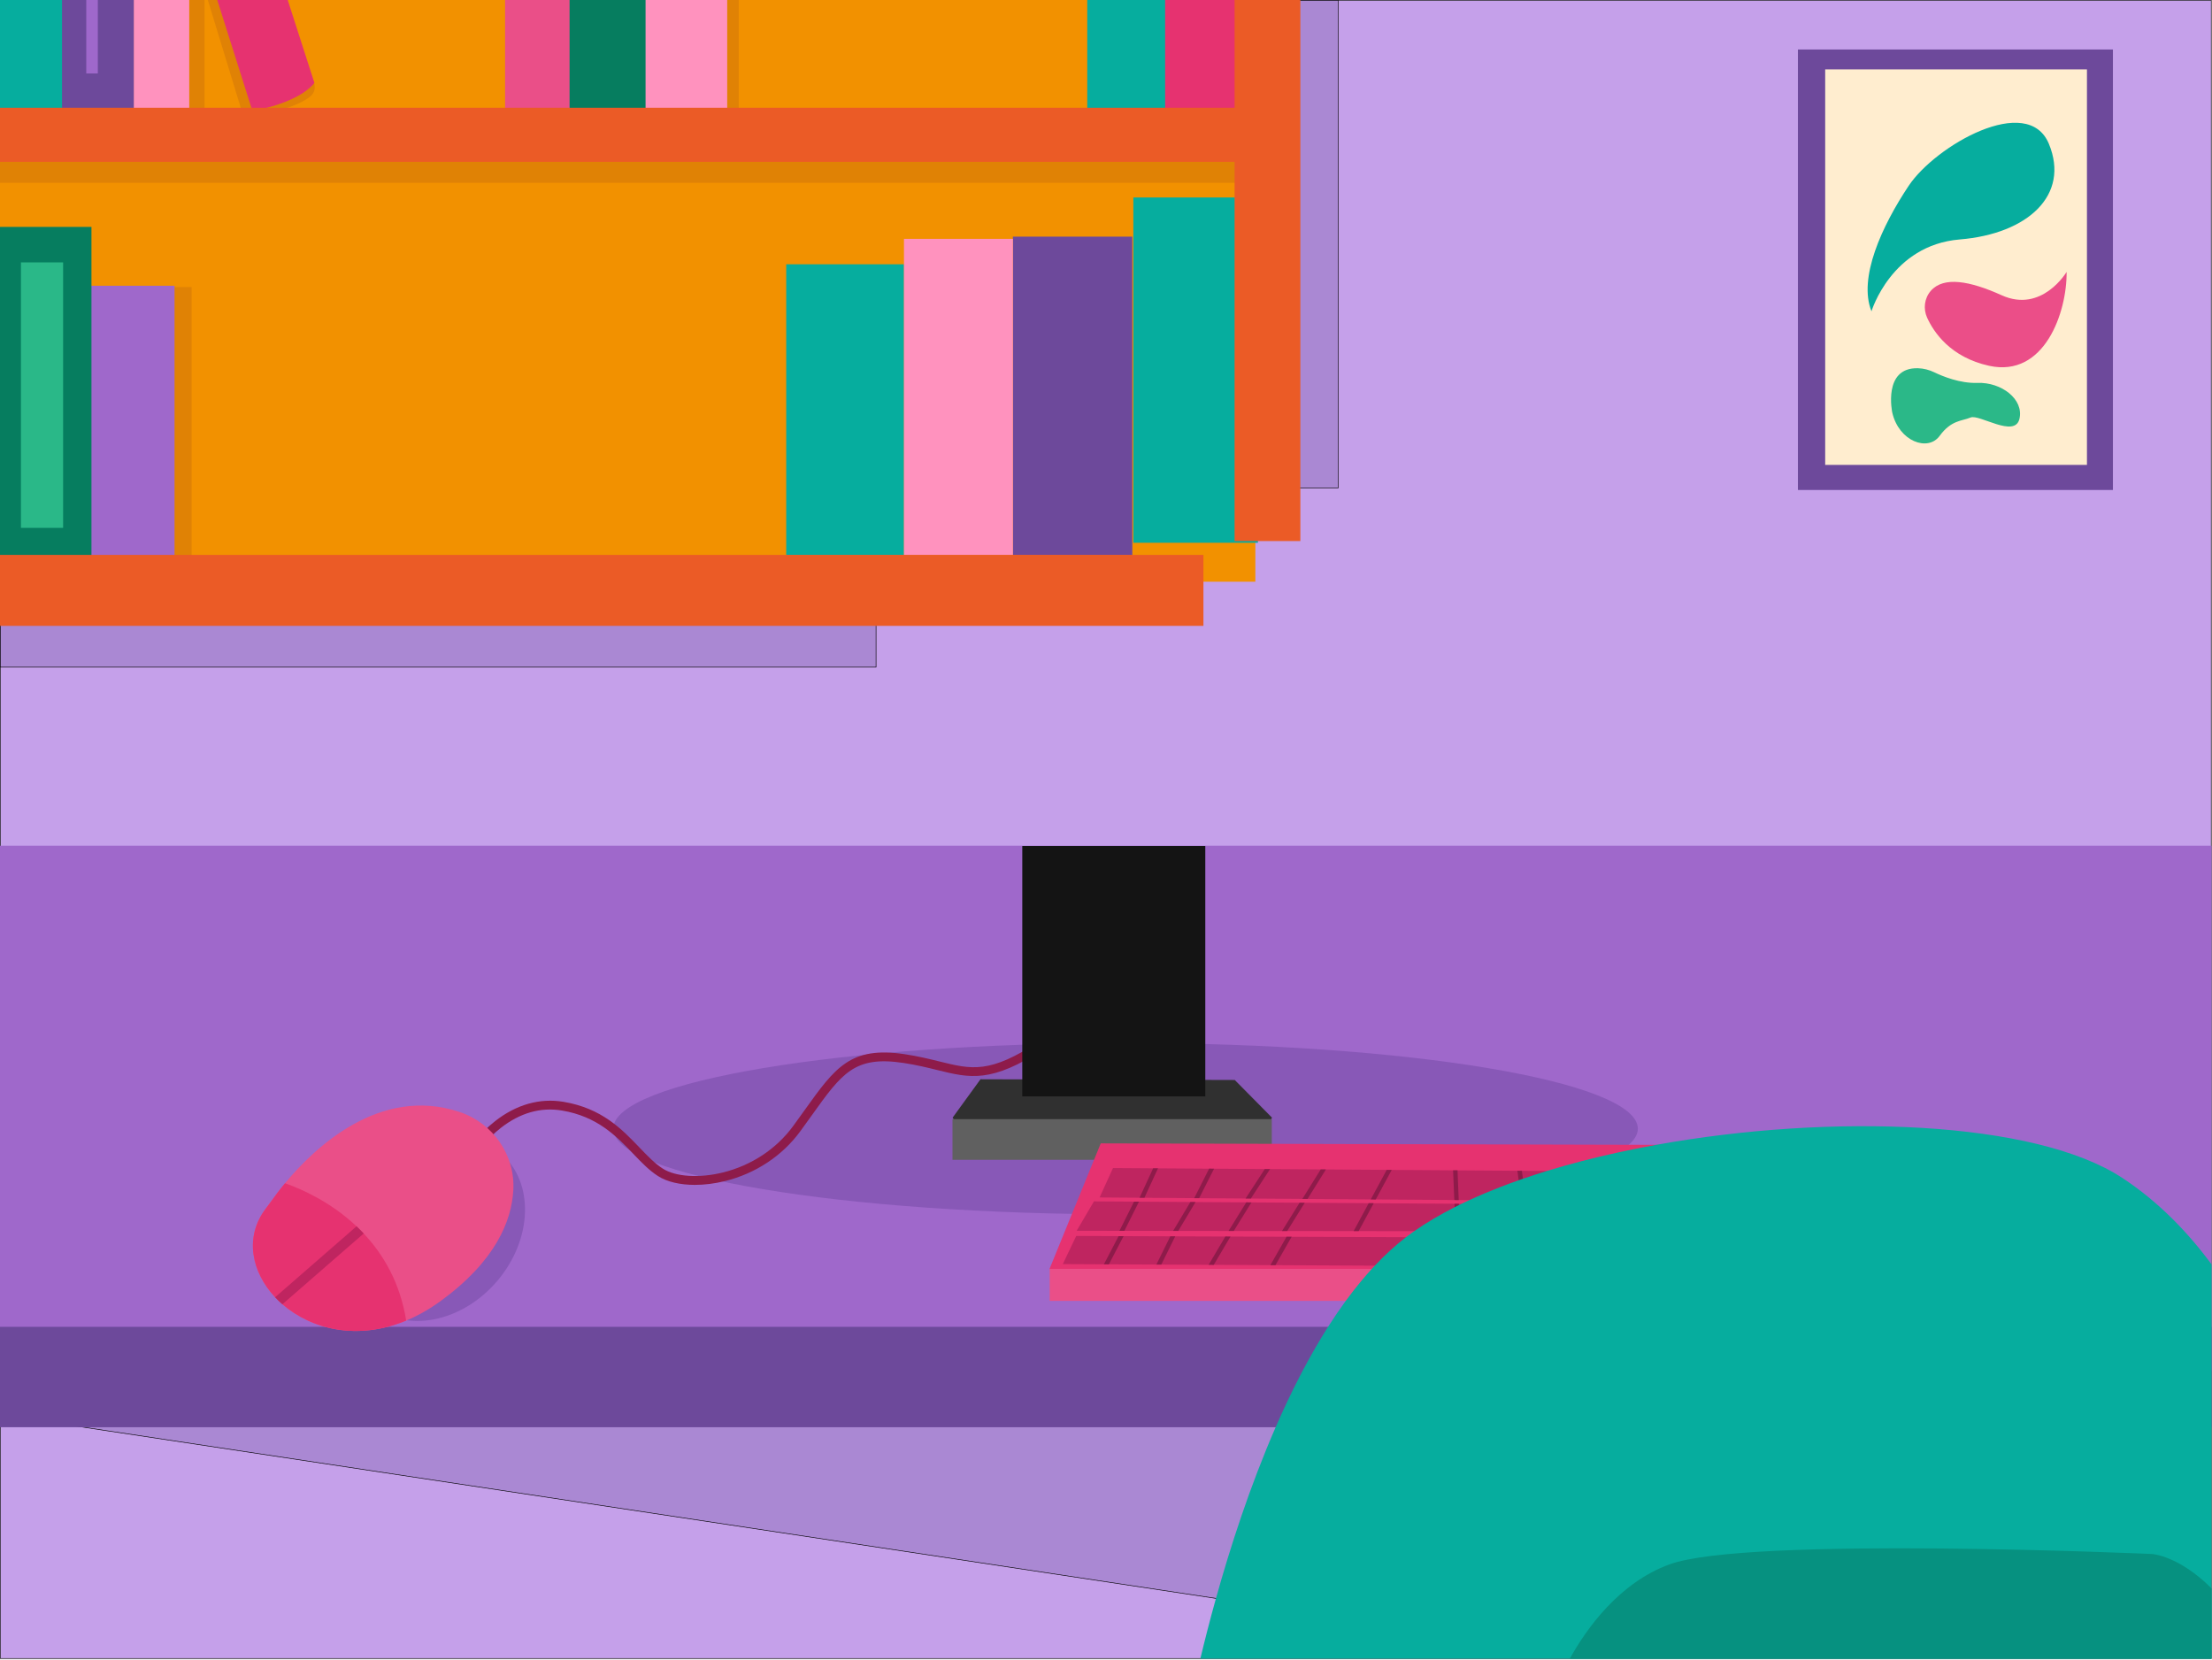
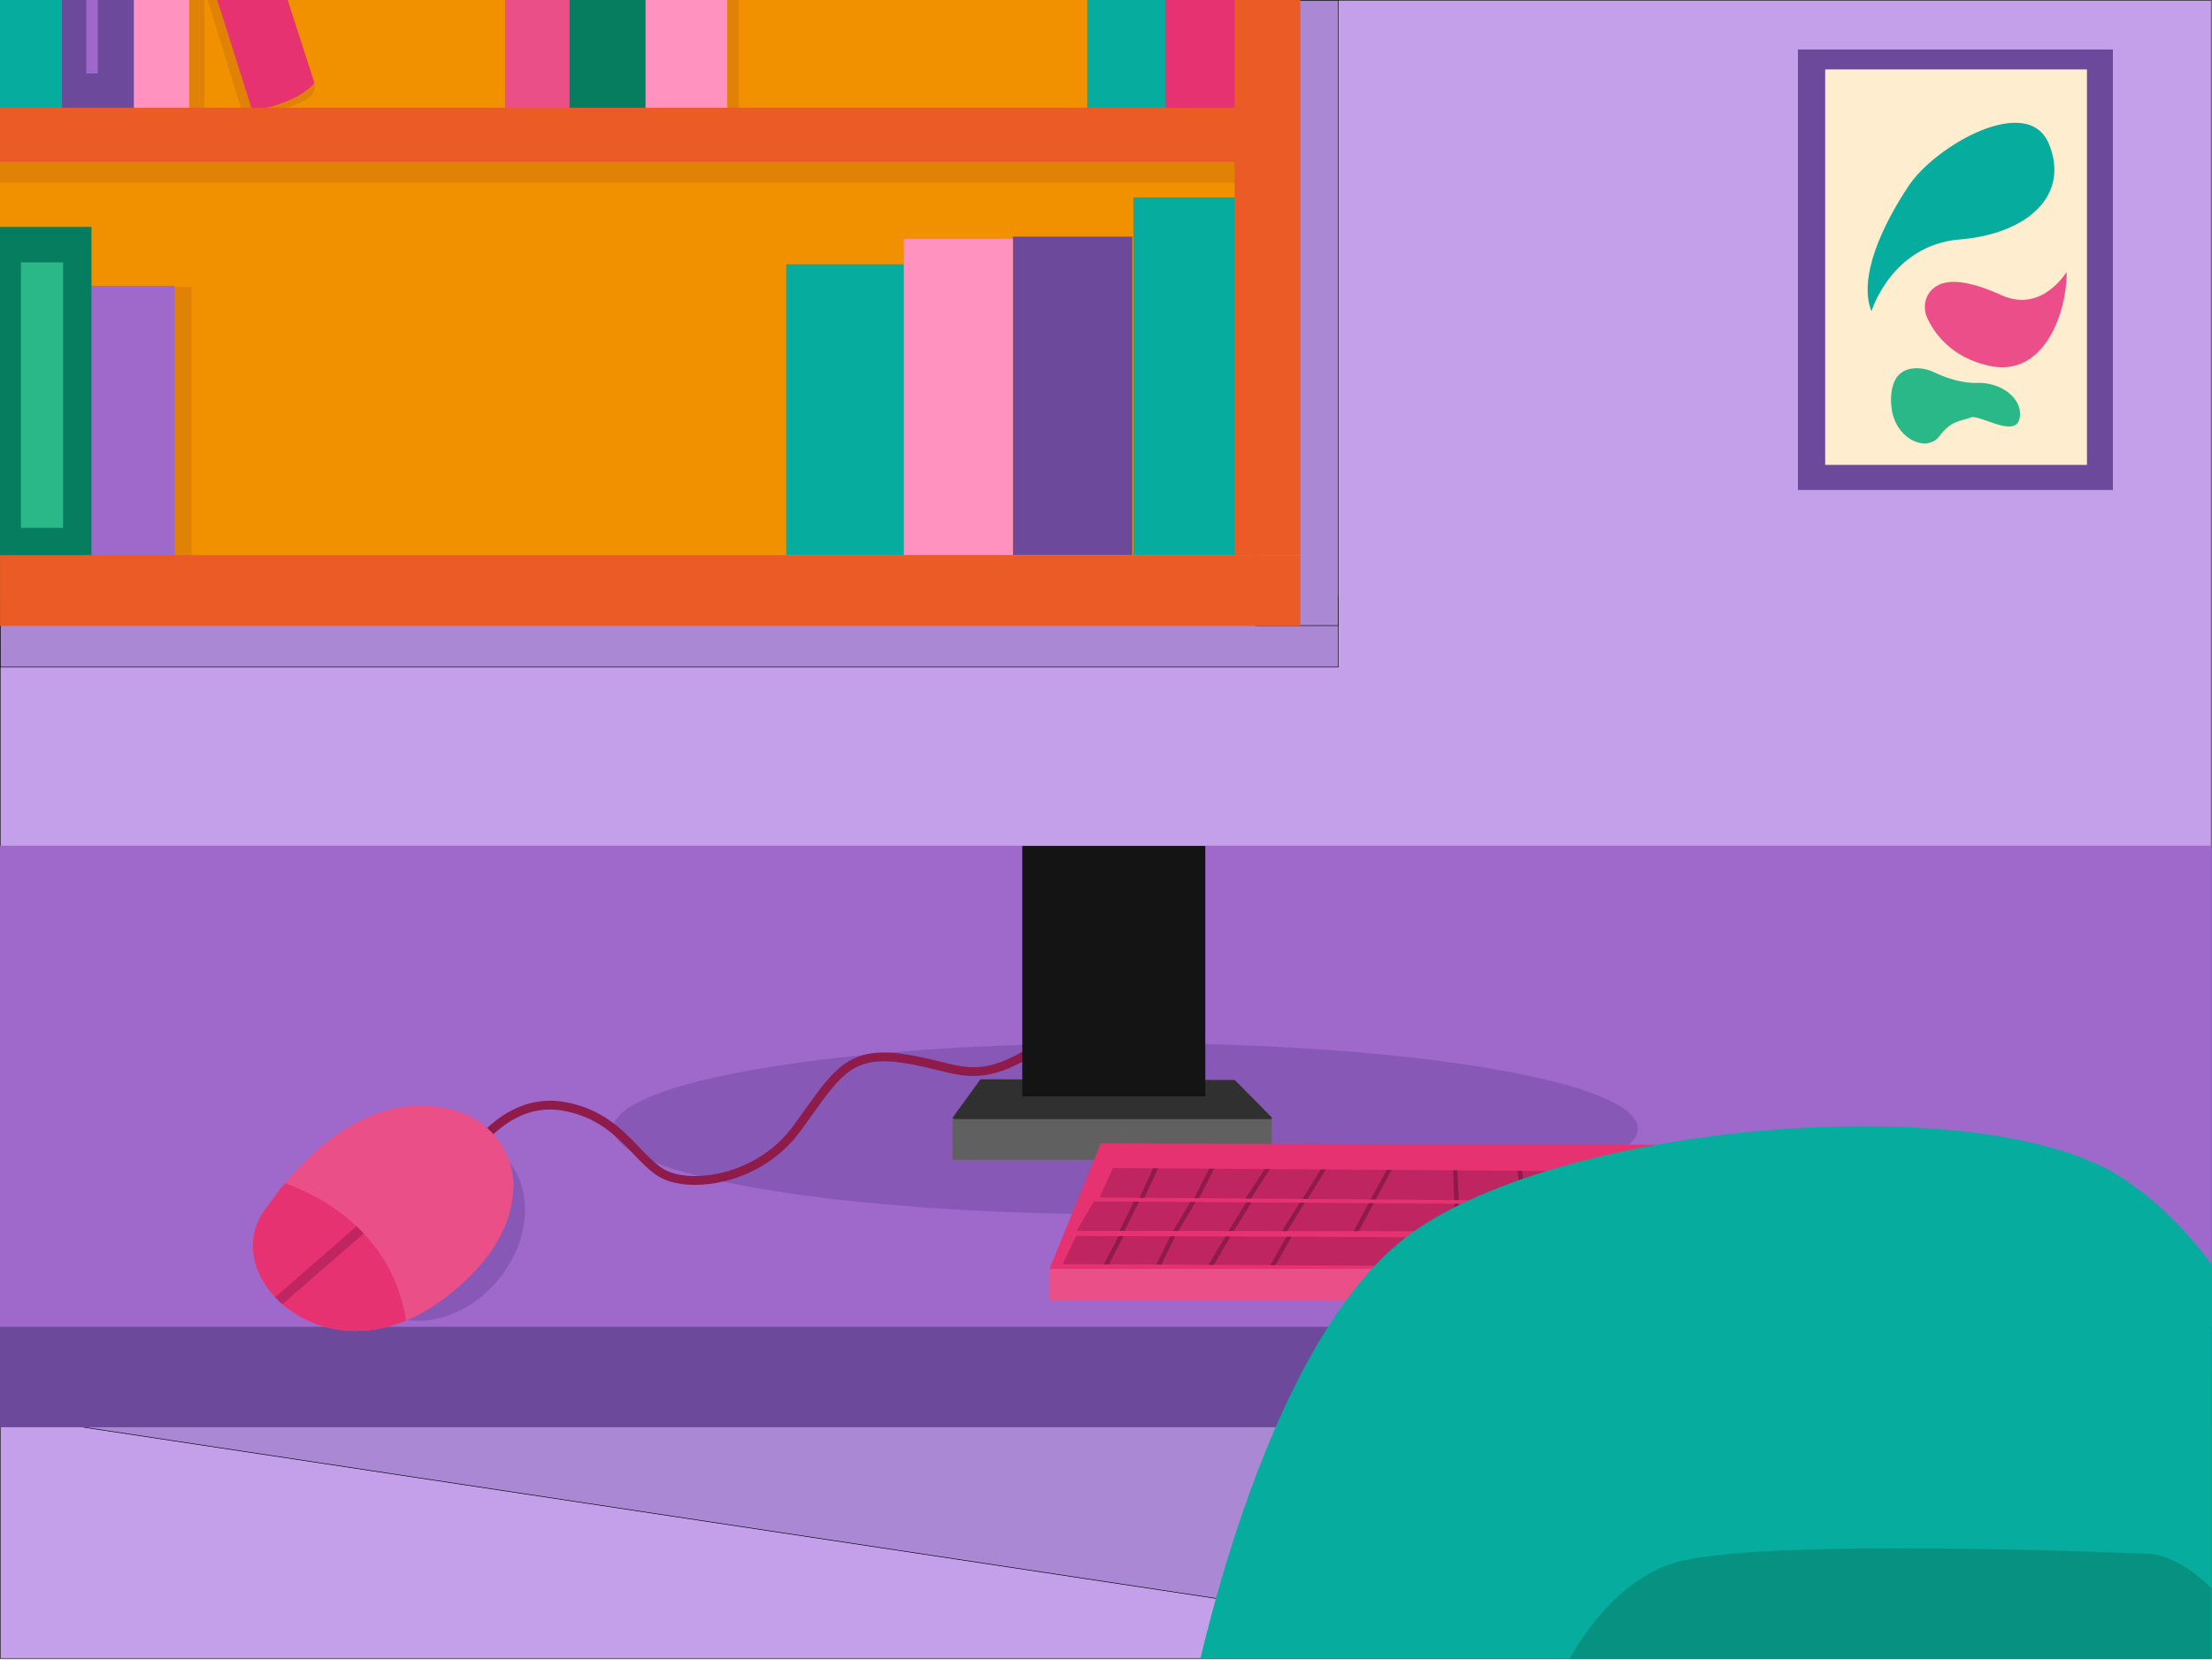
<svg xmlns="http://www.w3.org/2000/svg" width="4001" height="3001" viewBox="0 0 4001 3001" fill="none">
  <g clip-path="url(#clip0_10_3)">
-     <path d="M3999.71 0.5V2999.54H0.5V0.5H3999.71Z" fill="#C5A0EA" stroke="black" />
-     <path d="M1584.58 1080.8V1206.59H0.5V1080.8H1584.58Z" fill="#AA88D3" stroke="black" />
-     <path d="M2420.41 0.5V882.59H2271.15V0.5H2420.41Z" fill="#AA88D3" stroke="black" />
-     <path d="M2505.37 2489.5L2892.3 2581.84L2917.84 2587.93L2674.23 2962.72L2199.31 2890.93L148.045 2580.86L0.5 2558.55V2525.46L500.402 2489.5H2505.37Z" fill="#AA88D3" stroke="black" />
+     <path d="M0.5 0.5H3999.71V2999.54H0.5V0.5Z" fill="#C5A0EA" stroke="black" />
+     <path d="M0.58 1080.5H2420.58V1206.5H0.58V1080.5Z" fill="#AA88D3" stroke="black" />
+     <path d="M2271.58 0.5H2420.58V1131.5H2271.58V0.5Z" fill="#AA88D3" stroke="black" />
+     <path d="M2918.65 2587.61L2674.47 2963.26L2199.24 2891.42L147.97 2581.35L0 2558.98V2525L500.38 2489H2505.43L2892.42 2581.35L2918.65 2587.61Z" fill="#AA88D3" />
+     <mask id="stroke0_10_3" fill="white">
+       <path d="M2918.65 2587.61L2674.47 2963.26L2199.24 2891.42L147.97 2581.35L0 2558.98V2525L500.38 2489H2505.43L2892.42 2581.35L2918.65 2587.61Z" />
+     </mask>
+     <path d="M2918.65 2587.61L2674.47 2963.26L2199.24 2891.42L147.97 2581.35L0 2558.98V2525L500.38 2489H2505.43L2892.42 2581.35L2918.65 2587.61Z" stroke-width="2" stroke="black" mask="url(#stroke0_10_3)" />
    <path d="M4000.21 1529.52H0V2479.61H4000.21V1529.52Z" fill="#9F68CB" />
    <path d="M4000.21 2399.78H0V2581.35H4000.21V2399.78Z" fill="#6D499B" />
    <path d="M2270.65 0H0V1052.13H2270.65V0Z" fill="#F29100" />
    <path d="M3821.78 89.52H3252.04V886.22H3821.78V89.52Z" fill="#6D499B" />
    <path d="M3774.82 125.52H3301.34V840.82H3774.82V125.52Z" fill="#FFEDCF" />
    <path d="M369.95 0H336.56V229.87H369.95V0Z" fill="#E08205" />
    <path d="M475.34 205.35L473.77 206.33L473.76 206.34L444.56 224.65L435.47 194.91L375.9 0H416.29L471.18 190.88L472.34 194.91L473.04 197.35L475.34 205.35Z" fill="#E08205" />
    <path d="M497.25 200.91C497.25 200.91 537.38 193.54 561.41 174.26C567.3 169.53 570.29 162.02 569.07 154.57C568.53 151.3 567.63 147.77 566.12 144.57C561.69 135.18 473.25 187.09 472.47 187.35C471.69 187.61 466.73 207.96 466.73 207.96L497.25 200.92V200.91Z" fill="#E08205" />
    <path d="M1336.21 0H1306.47V237.43H1336.21V0Z" fill="#E08205" />
    <path d="M346.61 519.17H309.04V1058H346.61V519.17Z" fill="#E08205" />
    <path d="M2273.78 271.09H0V330.57H2273.78V271.09Z" fill="#E08205" />
    <path d="M2035.86 2196.31C2547.61 2196.31 2962.47 2126.93 2962.47 2041.35C2962.47 1955.77 2547.61 1886.39 2035.86 1886.39C1524.11 1886.39 1109.25 1955.77 1109.25 2041.35C1109.25 2126.93 1524.11 2196.31 2035.86 2196.31Z" fill="#8858B7" />
    <path d="M899.417 2316.8C963.821 2241.07 966.653 2137.69 905.743 2085.88C844.832 2034.08 743.245 2053.48 678.841 2129.2C614.437 2204.93 611.605 2308.32 672.515 2360.12C733.426 2411.92 835.013 2392.52 899.417 2316.8Z" fill="#8858B7" />
    <path d="M3385.08 563C3385.08 563 3421.08 443.26 3544.73 433.09C3668.38 422.92 3744.3 352.48 3705.95 260.13C3667.6 167.78 3500.91 263.26 3452.38 336.04C3403.85 408.82 3360.81 502.74 3385.08 563Z" fill="#06AD9E" />
    <path d="M3492.34 526.08C3480.74 539.39 3478.4 558.43 3485.69 574.51C3497.48 600.49 3527.7 646.25 3597.94 661.61C3698.11 683.52 3738.81 564.57 3738.03 491.78C3738.03 491.78 3693.42 566.91 3620.64 534.04C3563.32 508.16 3515.71 499.26 3492.34 526.07V526.08Z" fill="#EB4E88" />
    <path d="M3422.65 746.13C3422.65 746.13 3405.12 664.32 3469.12 666C3479.44 666.27 3489.55 668.96 3498.85 673.44C3513.58 680.55 3545.31 693.67 3576.82 692.52C3619.86 690.95 3660.95 721.87 3652.73 757.48C3644.51 793.09 3579.95 748.48 3564.3 755.13C3548.65 761.78 3529.47 759.43 3508.34 788.39C3487.21 817.35 3434.77 798.56 3422.64 746.13H3422.65Z" fill="#2BB888" />
    <path d="M1256.84 2143.04C1230.22 2143.04 1206.68 2137.64 1190.25 2127.13C1174.12 2116.82 1160.13 2102.21 1145.32 2086.73C1115.04 2055.11 1080.72 2019.26 1016.38 2008.54C977.94 2002.13 940.75 2012.72 905.82 2040C879.28 2060.73 864.12 2083.82 863.97 2084.05L850.54 2075.35C851.2 2074.33 867.05 2050.1 895.55 2027.72C933.72 1997.75 976.4 1985.67 1019 1992.76C1088.58 2004.36 1124.86 2042.24 1156.87 2075.67C1171 2090.43 1184.35 2104.37 1198.87 2113.65C1222 2128.44 1264.6 2131.19 1307.4 2120.64C1359.12 2107.9 1404.31 2078.06 1434.63 2036.62C1441.97 2026.59 1448.68 2017.21 1455.17 2008.14C1510.53 1930.75 1538.32 1891.9 1636.37 1906.65C1661.03 1910.36 1681.29 1915.37 1699.17 1919.79C1757.86 1934.3 1790.19 1942.29 1879.67 1883.61L1888.44 1896.99C1793.12 1959.5 1754.22 1949.88 1695.33 1935.32C1677.79 1930.98 1657.92 1926.07 1634 1922.47C1545.64 1909.18 1522.97 1940.88 1468.19 2017.45C1461.68 2026.55 1454.95 2035.96 1447.55 2046.07C1415.01 2090.54 1366.6 2122.54 1311.24 2136.18C1292.57 2140.78 1274.07 2143.04 1256.86 2143.04H1256.84Z" fill="#8E1B4A" />
-     <path d="M2275.34 357.17H2049.95V981.69H2275.34V357.17Z" fill="#06AD9E" />
+     <path d="M2275.08 357H2050.08V1004H2275.08V357Z" fill="#06AD9E" />
    <path d="M1034.51 0H913.6V260.91H1034.51V0Z" fill="#EA4F88" />
    <path d="M2110.99 0H1966.6V249.17H2110.99V0Z" fill="#06AD9E" />
    <path d="M1635.08 478H1422.08V1004H1635.08V478Z" fill="#06AD9E" />
    <path d="M114.56 0H0V222.57H114.56V0Z" fill="#06AD9E" />
    <path d="M315.69 516.83H160.73V1063.09H315.69V516.83Z" fill="#9F68CB" />
    <path d="M1731.23 2034.43L1723.08 2021.39L1773.49 1952L2233.4 1953.3L2300.68 2021.36C2300.68 2021.36 2299.92 2023.49 2299.53 2024.15C2299.14 2024.81 2282.12 2041.34 2282.12 2041.34L1731.23 2034.43Z" fill="#303030" />
    <path d="M165.43 410.39H0V1085H165.43V410.39Z" fill="#067D5F" />
    <path d="M1168.73 0H1030.21V237.43H1168.73V0Z" fill="#067D5F" />
    <path d="M2048.08 428H1832.08V1004H2048.08V428Z" fill="#6D499B" />
    <path d="M242.91 0H112.21V264.83H242.91V0Z" fill="#6D499B" />
    <path d="M2256.56 0H2107.47V267.96H2256.56V0Z" fill="#E63270" />
    <path d="M568.73 150.04C568.57 150.23 568.41 150.42 568.25 150.61C548.32 174.33 509.16 188.03 482.92 194.91C479.36 195.85 476.04 196.65 473.04 197.35C471.69 197.66 470.4 197.94 469.19 198.21C461.41 199.9 456.56 200.65 456.56 200.65L454.74 194.91L393 0H520.43L568.73 150.04Z" fill="#E63270" />
    <path d="M342.3 0H242.12V226.48H342.3V0Z" fill="#FF92BE" />
    <path d="M1315.34 0H1167.69V237.7H1315.34V0Z" fill="#FF92BE" />
    <path d="M1832.08 432H1635.08V1004H1832.08V432Z" fill="#FF92BE" />
-     <path d="M2352.04 0H2233.08V978.57H2352.04V0Z" fill="#EB5B26" />
-     <path d="M2176.73 1003.61H0V1131.96H2176.73V1003.61Z" fill="#EB5B26" />
+     <path d="M2352.08 0H2233.08V1004H2352.08V0Z" fill="#EB5B26" />
+     <path d="M2352.08 1004H0.08V1132H2352.08V1004Z" fill="#EB5B26" />
    <path d="M2275.34 194.91H0V292.74H2275.34V194.91Z" fill="#EB5B26" />
    <path d="M2300.39 2024.13H1722.82V2097.7H2300.39V2024.13Z" fill="#606060" />
    <path d="M2180.08 1530H1849.08V1983H2180.08V1530Z" fill="#141414" />
    <path d="M928.47 2152.71C925.31 2208.57 896.27 2280.61 797.38 2352.83C776.39 2368.16 755.39 2379.89 734.72 2388.46C645.55 2425.44 562.34 2403.68 510.79 2358.93C506.12 2354.88 501.72 2350.64 497.6 2346.24C454.62 2300.43 441.8 2237.07 480.62 2186.04C484.53 2180.9 488.43 2175.76 492.14 2170.48C497.04 2163.52 504.93 2152.81 515.5 2140.07C568.13 2076.57 687.02 1962.57 831.73 2011.33C891.95 2031.62 932.06 2089.26 928.47 2152.71Z" fill="#EA4F88" />
    <path d="M734.72 2388.46C645.55 2425.44 562.34 2403.68 510.79 2358.93C506.12 2354.88 501.72 2350.64 497.6 2346.24C454.62 2300.43 441.8 2237.07 480.62 2186.04C484.53 2180.9 488.43 2175.76 492.14 2170.48C497.04 2163.52 504.93 2152.81 515.5 2140.07C544.65 2150.29 597.72 2173.39 644.87 2217.97C649.25 2222.11 653.58 2226.45 657.84 2230.97C693.36 2268.72 723.63 2319.88 734.72 2388.46Z" fill="#E63270" />
    <path d="M657.84 2230.97L510.79 2358.93C506.12 2354.88 501.72 2350.64 497.6 2346.24L644.87 2217.97C649.25 2222.11 653.58 2226.45 657.84 2230.97Z" fill="#BF2560" />
    <path d="M1915.08 2310.83L1898.38 2294.91L1990.99 2067.96L3148.73 2071.09L2838.82 2301.17L2659.21 2316.43L1934.91 2319.96L1915.08 2310.83Z" fill="#E63270" />
    <path d="M2697.95 2294.91H1898.65V2352.82H2697.95V2294.91Z" fill="#EA4F88" />
    <path d="M2830.21 2118.04L2758.89 2165.59L2751.46 2170.54L2750.38 2171.26L2638.49 2170.45L2630.48 2170.4L2488.44 2169.37H2488.43L2479.38 2169.31L2365.03 2168.49L2355.76 2168.42L2262.49 2167.75L2252.98 2167.68L2168.99 2167.08H2168.98L2160.06 2167.01H2160.05L2069.98 2166.36L2061.19 2166.3L1988.91 2165.78L2013.17 2112.57L2085.75 2113.06L2094.54 2113.11L2187.03 2113.73L2195.97 2113.79L2287.69 2114.41L2297.2 2114.47L2388.85 2115.09L2398.23 2115.15L2508.28 2115.88L2517.33 2115.95L2628.31 2116.69L2636.33 2116.74L2744.68 2117.47L2752.75 2117.52L2830.21 2118.04Z" fill="#BF2560" />
    <path d="M2686.99 2177.52L2662.73 2226.83L2457.49 2226.6H2457.48L2448.41 2226.59H2448.4L2328.26 2226.46L2318.85 2226.45L2231.6 2226.35L2222.2 2226.34H2222.19L2131.23 2226.24L2121.91 2226.23L2033.77 2226.14L2024.82 2226.13L1947.43 2226.04L1978.73 2172.83L2051.23 2173.31L2060.15 2173.37L2153.17 2173.99L2162.34 2174.05L2254.2 2174.65L2263.57 2174.72L2350.66 2175.29L2360.03 2175.35H2360.04L2475.7 2176.12L2484.75 2176.18L2630.76 2177.15L2638.77 2177.2L2686.99 2177.52Z" fill="#BF2560" />
    <path d="M2576.65 2237.78L2542.21 2289.43L2307 2288.24L2297.82 2288.2L2195.38 2287.68L2186.12 2287.63L2100.5 2287.2L2091.61 2287.15L2005.7 2286.72L1996.7 2286.68L1922.38 2286.3L1946.65 2235.43L2023.28 2235.72L2032.28 2235.75L2116.82 2236.06L2125.72 2236.1L2216.38 2236.44H2216.39L2225.66 2236.47L2327.07 2236.85L2336.25 2236.88L2576.65 2237.78Z" fill="#BF2560" />
    <path d="M2094.54 2113.11L2069.98 2166.36L2061.19 2166.3L2085.75 2113.06L2094.54 2113.11Z" fill="#8E1B4A" />
    <path d="M2195.97 2113.79L2168.99 2167.08H2168.98L2160.06 2167.01L2187.03 2113.73L2195.97 2113.79Z" fill="#8E1B4A" />
    <path d="M2060.15 2173.37L2033.77 2226.14L2024.82 2226.13L2051.23 2173.31L2060.15 2173.37Z" fill="#8E1B4A" />
    <path d="M2032.28 2235.75L2005.7 2286.72L1996.7 2286.68L2023.28 2235.72L2032.28 2235.75Z" fill="#8E1B4A" />
    <path d="M2125.72 2236.1L2100.5 2287.2L2091.61 2287.15L2116.82 2236.06L2125.72 2236.1Z" fill="#8E1B4A" />
    <path d="M2162.43 2174.1L2131.23 2226.24L2121.91 2226.23L2153.17 2173.99L2162.34 2174.05L2162.43 2174.1Z" fill="#8E1B4A" />
    <path d="M2297.2 2114.47L2262.49 2167.75L2252.98 2167.68L2287.69 2114.41L2297.2 2114.47Z" fill="#8E1B4A" />
    <path d="M2263.57 2174.72L2231.6 2226.35L2222.2 2226.34L2254.2 2174.65L2263.57 2174.72Z" fill="#8E1B4A" />
    <path d="M2225.66 2236.47L2195.38 2287.68L2186.12 2287.63L2216.38 2236.44H2216.39L2225.66 2236.47Z" fill="#8E1B4A" />
    <path d="M2398.23 2115.15L2365.03 2168.49L2355.76 2168.42L2355.68 2168.37L2388.85 2115.09L2398.23 2115.15Z" fill="#8E1B4A" />
    <path d="M2360.03 2175.35L2328.26 2226.46L2318.85 2226.45L2350.66 2175.29L2360.03 2175.35Z" fill="#8E1B4A" />
    <path d="M2336.25 2236.88L2307 2288.24L2297.82 2288.2L2327.07 2236.85L2336.25 2236.88Z" fill="#8E1B4A" />
    <path d="M2484.75 2176.18L2457.49 2226.6H2457.48L2448.41 2226.59L2475.7 2176.12L2484.75 2176.18Z" fill="#8E1B4A" />
    <path d="M2517.33 2115.95L2488.44 2169.37H2488.43L2479.38 2169.31L2508.28 2115.88L2517.33 2115.95Z" fill="#8E1B4A" />
    <path d="M2638.49 2170.45L2630.48 2170.4L2628.31 2116.69L2636.33 2116.74L2638.49 2170.45Z" fill="#8E1B4A" />
    <path d="M2640.51 2220.4L2632.52 2220.73L2630.76 2177.15L2638.77 2177.2L2640.51 2220.4Z" fill="#8E1B4A" />
    <path d="M2760.35 2177.01L2752.42 2178.03L2751.46 2170.54L2744.68 2117.47L2752.75 2117.52L2758.89 2165.59L2760.35 2177.01Z" fill="#8E1B4A" />
    <path d="M4000.21 2286.84V3000.04H2171.14C2178.59 2968.81 2187.94 2931.95 2199.24 2891.42C2224.92 2799.34 2260.7 2688.3 2307.33 2581.35C2320.98 2550.02 2335.57 2519.05 2351.12 2489C2352.74 2485.86 2354.37 2482.73 2356.02 2479.61C2370.58 2452 2385.95 2425.24 2402.15 2399.78C2412.48 2383.56 2423.14 2367.87 2434.14 2352.83C2443.11 2340.56 2452.31 2328.73 2461.74 2317.39C2468.16 2309.66 2474.69 2302.16 2481.33 2294.91C2483.1 2292.97 2484.89 2291.05 2486.68 2289.15C2504.7 2270 2523.5 2252.71 2543.09 2237.65H2543.1C2546.17 2235.29 2549.27 2232.99 2552.38 2230.74C2554.25 2229.39 2556.15 2228.04 2558.06 2226.71C2579.84 2211.46 2604.3 2197.05 2631.02 2183.49C2633.61 2182.17 2636.23 2180.87 2638.87 2179.57C2640.45 2178.78 2642.04 2178.01 2643.64 2177.23C2648.26 2174.99 2652.95 2172.78 2657.69 2170.59C2675.41 2162.4 2693.96 2154.57 2713.25 2147.08H2713.26C2724.23 2142.83 2735.45 2138.68 2746.88 2134.66C2749.44 2133.75 2752.02 2132.86 2754.6 2131.97C2768.79 2127.07 2783.3 2122.36 2798.1 2117.82H2798.11C2838.84 2105.34 2881.74 2094.21 2926.05 2084.51C2948.83 2079.52 2971.97 2074.9 2995.39 2070.68H2995.42C3313.25 2013.23 3680.67 2026.36 3838.99 2130.57C3904.33 2173.58 3957.44 2228.82 4000.21 2286.84Z" fill="#06AD9E" />
    <path d="M4000.21 2872.92V3000.04H2839.38C2869.39 2945.93 2928.18 2862.96 3019.6 2829.43C3160.47 2777.78 3892.99 2810.65 3892.99 2810.65C3892.99 2810.65 3941.62 2813.97 4000.21 2872.92Z" fill="#069180" />
    <path d="M114.16 474.57H37.86V954.7H114.16V474.57Z" fill="#2AB888" />
    <path d="M176.91 0H156.04V132.83H176.91V0Z" fill="#9F68CB" />
  </g>
  <defs>
    <clipPath id="clip0_10_3">
      <rect width="4000.21" height="3000.04" fill="white" />
    </clipPath>
  </defs>
</svg>
